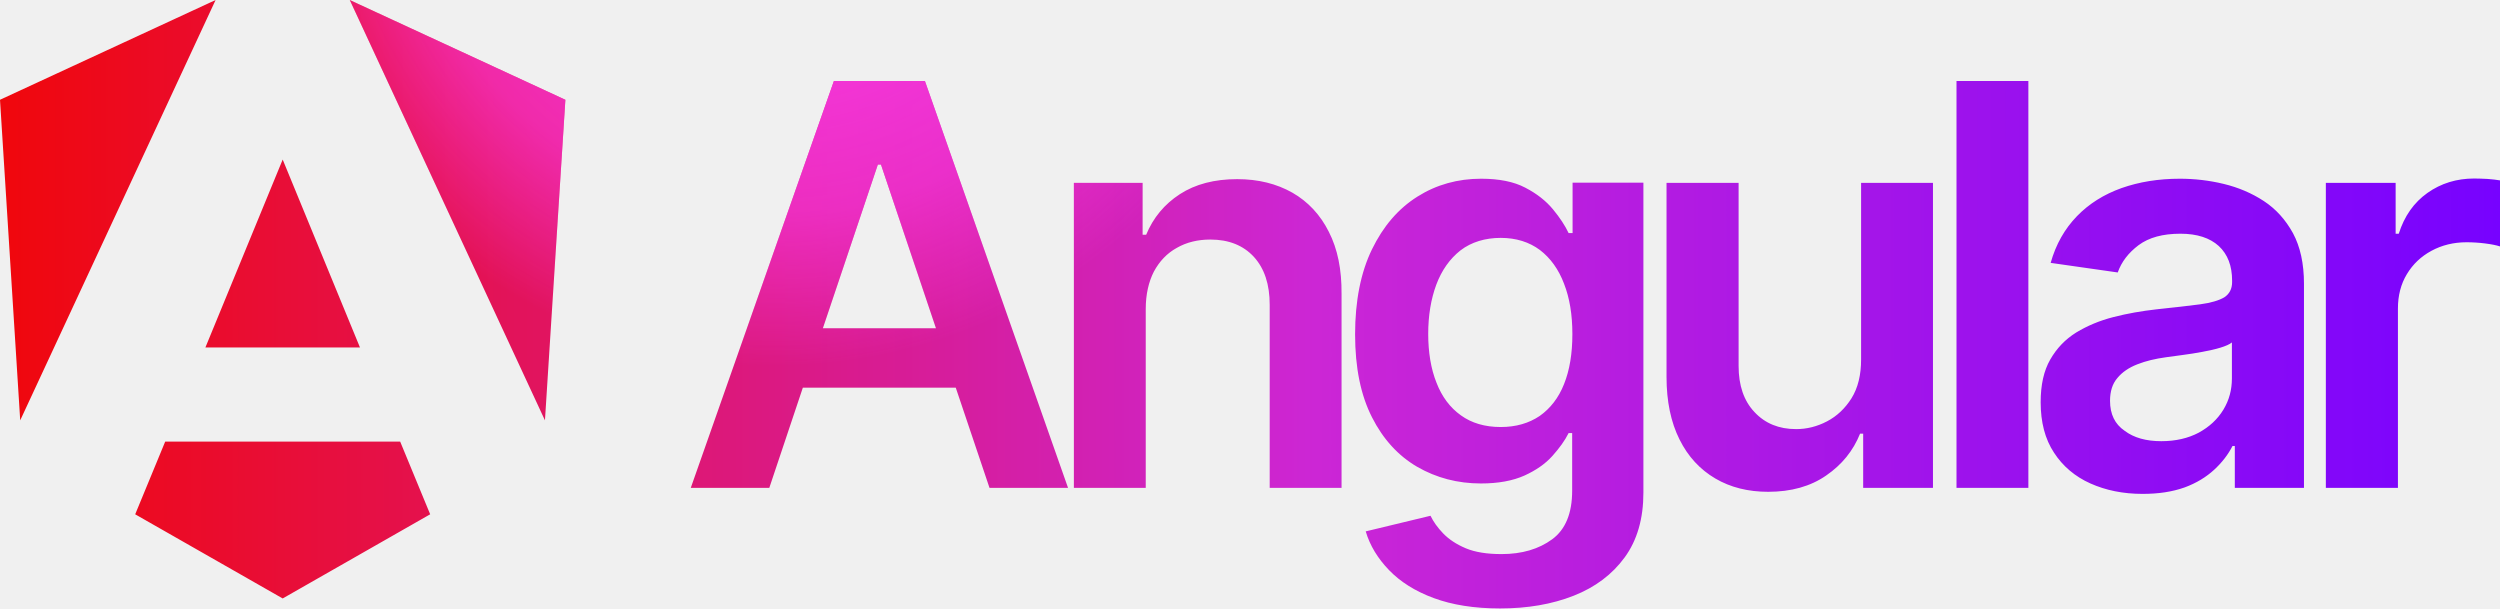
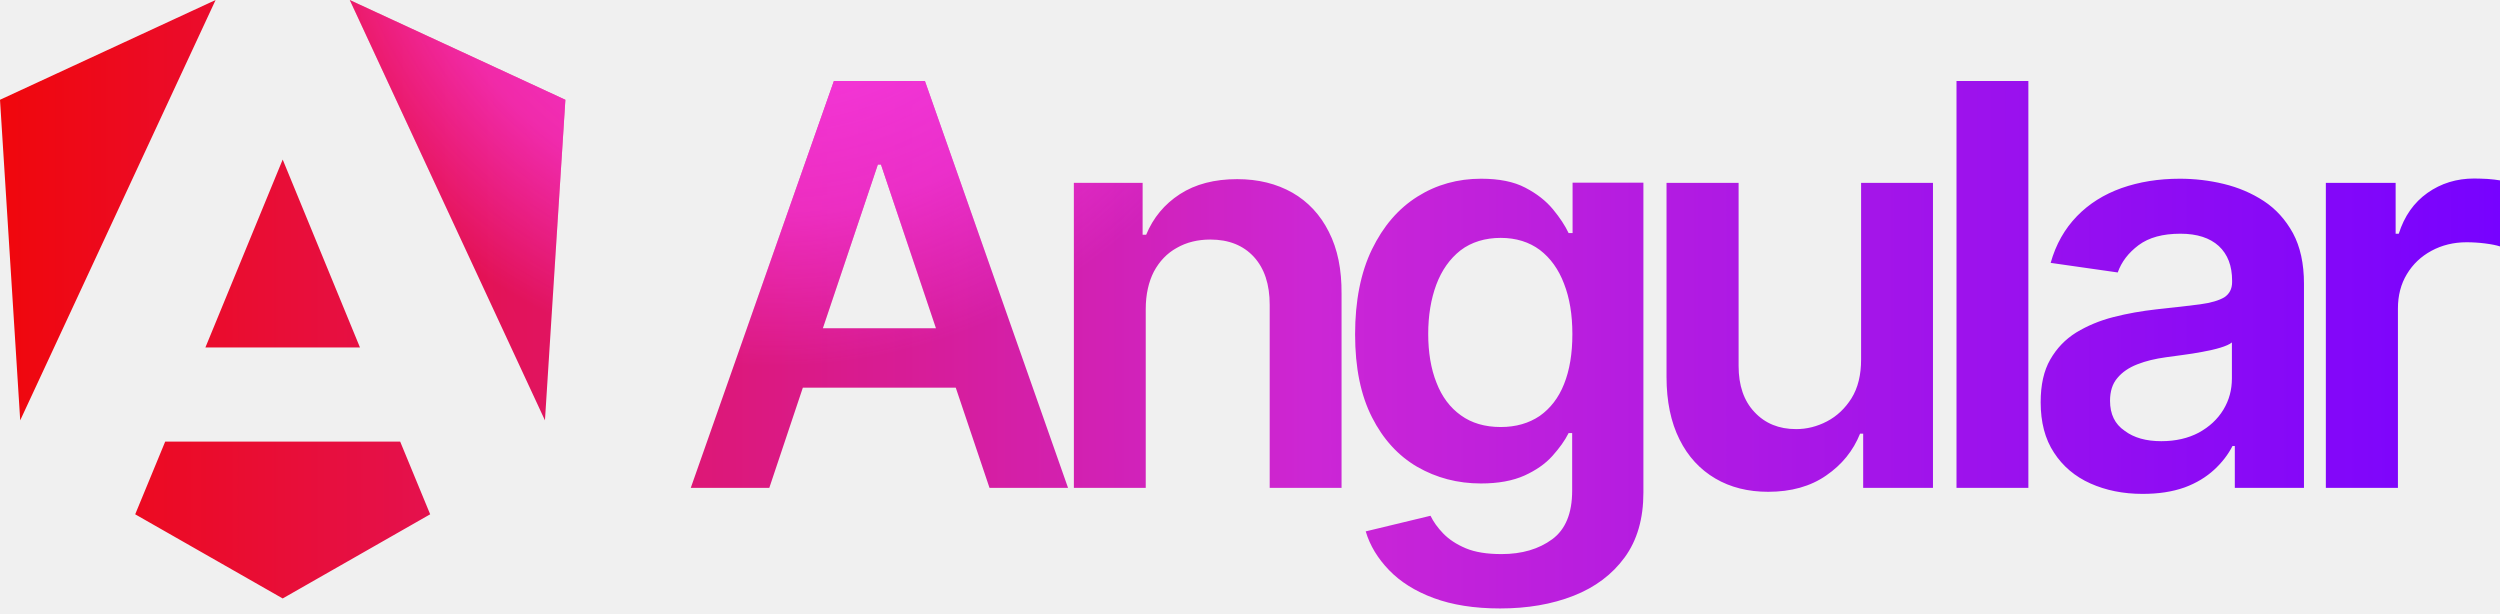
- <svg xmlns="http://www.w3.org/2000/svg" viewBox="0 0 982 239" fill="none" class="angular-logo">
-   <g clip-path="url(#a)">
-     <path fill="url(#b)" d="M388.676 191.625h30.849L363.31 31.828h-35.758l-56.215 159.797h30.848l13.174-39.356h60.061l13.256 39.356Zm-65.461-62.675 21.602-64.311h1.227l21.602 64.311h-44.431Zm126.831-7.527v70.202h-28.23V71.839h27.002v20.374h1.392c2.782-6.71 7.2-12.028 13.255-15.956 6.056-3.927 13.584-5.89 22.503-5.89 8.264 0 15.465 1.8 21.684 5.318 6.137 3.518 10.964 8.673 14.319 15.382 3.437 6.71 5.074 14.81 4.992 24.383v76.175h-28.23v-71.92c0-8.019-2.046-14.237-6.219-18.819-4.173-4.5-9.819-6.791-17.102-6.791-4.91 0-9.328 1.063-13.174 3.272-3.846 2.128-6.792 5.237-9.001 9.328-2.046 4.009-3.191 8.918-3.191 14.728ZM589.233 239c-10.147 0-18.82-1.391-26.103-4.091-7.282-2.7-13.092-6.382-17.511-10.964-4.418-4.582-7.528-9.655-9.164-15.219l25.448-6.136c1.145 2.372 2.782 4.663 4.991 6.954 2.209 2.291 5.155 4.255 8.837 5.81 3.683 1.554 8.428 2.291 14.074 2.291 8.019 0 14.647-1.964 19.884-5.81 5.237-3.845 7.856-10.227 7.856-19.064v-22.665h-1.391c-1.473 2.946-3.601 5.892-6.383 9.001-2.782 3.109-6.464 5.645-10.965 7.691-4.582 2.046-10.228 3.109-17.101 3.109-9.165 0-17.511-2.209-25.039-6.545-7.446-4.337-13.42-10.883-17.757-19.474-4.418-8.673-6.628-19.473-6.628-32.565 0-13.091 2.21-24.301 6.628-33.383 4.419-9.082 10.311-15.955 17.839-20.7 7.528-4.746 15.874-7.037 25.039-7.037 7.037 0 12.846 1.145 17.347 3.518 4.582 2.373 8.182 5.236 10.883 8.51 2.7 3.272 4.746 6.382 6.137 9.327h1.554v-19.8h27.821v121.749c0 10.228-2.454 18.737-7.364 25.447-4.91 6.709-11.538 11.7-20.048 15.055-8.509 3.355-18.165 4.991-28.884 4.991Zm.245-71.266c5.974 0 11.047-1.473 15.302-4.337 4.173-2.945 7.446-7.118 9.573-12.519 2.21-5.482 3.274-12.027 3.274-19.637 0-7.609-1.064-14.155-3.274-19.8-2.127-5.646-5.318-10.064-9.491-13.255-4.174-3.11-9.329-4.746-15.384-4.746s-11.537 1.636-15.792 4.91c-4.173 3.272-7.365 7.772-9.492 13.418-2.128 5.727-3.191 12.191-3.191 19.392 0 7.2 1.063 13.745 3.273 19.228 2.127 5.482 5.318 9.736 9.573 12.764 4.174 3.027 9.41 4.582 15.629 4.582Zm141.56-26.51V71.839h28.23v119.786h-27.412v-21.273h-1.227c-2.7 6.709-7.119 12.191-13.338 16.446-6.137 4.255-13.747 6.382-22.748 6.382-7.855 0-14.81-1.718-20.783-5.237-5.974-3.518-10.72-8.591-14.075-15.382-3.355-6.709-5.073-14.891-5.073-24.464V71.839h28.312v71.921c0 7.609 2.046 13.664 6.219 18.083 4.173 4.5 9.655 6.709 16.365 6.709 4.173 0 8.183-.982 12.111-3.028 3.927-2.045 7.118-5.072 9.655-9.082 2.537-4.091 3.764-9.164 3.764-15.218Zm65.707-109.395v159.796h-28.23V31.828h28.23Zm44.841 162.169c-7.61 0-14.402-1.391-20.457-4.091-6.055-2.7-10.883-6.791-14.32-12.109-3.518-5.319-5.237-11.946-5.237-19.801 0-6.791 1.228-12.355 3.765-16.773 2.536-4.419 5.891-7.937 10.228-10.637 4.337-2.618 9.164-4.664 14.647-6.055 5.4-1.391 11.046-2.373 16.856-3.027 7.037-.737 12.683-1.391 17.102-1.964 4.337-.573 7.528-1.555 9.574-2.782 1.963-1.309 3.027-3.273 3.027-5.973v-.491c0-5.891-1.718-10.391-5.237-13.664-3.518-3.191-8.51-4.828-15.056-4.828-6.955 0-12.356 1.473-16.447 4.5-4.009 3.028-6.71 6.546-8.183 10.719l-26.348-3.764c2.046-7.282 5.483-13.336 10.31-18.328 4.746-4.909 10.638-8.59 17.511-11.045 6.955-2.455 14.565-3.682 22.912-3.682 5.809 0 11.537.654 17.265 2.045s10.965 3.6 15.711 6.71c4.746 3.109 8.51 7.282 11.455 12.6 2.864 5.318 4.337 11.946 4.337 19.883v80.184h-27.166v-16.446h-.9c-1.719 3.355-4.092 6.464-7.201 9.328-3.109 2.864-6.955 5.237-11.619 6.955-4.828 1.718-10.229 2.536-16.529 2.536Zm7.364-20.701c5.646 0 10.556-1.145 14.729-3.354 4.173-2.291 7.364-5.237 9.655-9.001 2.292-3.763 3.355-7.854 3.355-12.273v-14.155c-.9.737-2.373 1.391-4.5 2.046-2.128.654-4.419 1.145-7.037 1.636-2.619.491-5.155.9-7.692 1.227-2.537.328-4.746.655-6.628.901-4.173.572-8.019 1.472-11.292 2.781-3.355 1.31-5.973 3.11-7.855 5.401-1.964 2.291-2.864 5.318-2.864 8.918 0 5.237 1.882 9.164 5.728 11.782 3.682 2.782 8.51 4.091 14.401 4.091Zm64.643 18.328V71.839h27.412v19.965h1.227c2.21-6.955 5.974-12.274 11.292-16.038 5.319-3.763 11.456-5.645 18.329-5.645 1.555 0 3.355.082 5.237.163 1.964.164 3.601.328 4.91.573v25.938c-1.227-.41-3.109-.819-5.646-1.146a58.814 58.814 0 0 0-7.446-.49c-5.155 0-9.738 1.145-13.829 3.354-4.091 2.209-7.282 5.236-9.655 9.164-2.373 3.927-3.519 8.427-3.519 13.5v70.448h-28.312ZM222.077 39.192l-8.019 125.923L137.387 0l84.69 39.192Zm-53.105 162.825-57.933 33.056-57.934-33.056 11.783-28.556h92.301l11.783 28.556ZM111.039 62.675l30.357 73.803H80.681l30.358-73.803ZM7.937 165.115 0 39.192 84.69 0 7.937 165.115Z" />
-     <path fill="url(#c)" d="M388.676 191.625h30.849L363.31 31.828h-35.758l-56.215 159.797h30.848l13.174-39.356h60.061l13.256 39.356Zm-65.461-62.675 21.602-64.311h1.227l21.602 64.311h-44.431Zm126.831-7.527v70.202h-28.23V71.839h27.002v20.374h1.392c2.782-6.71 7.2-12.028 13.255-15.956 6.056-3.927 13.584-5.89 22.503-5.89 8.264 0 15.465 1.8 21.684 5.318 6.137 3.518 10.964 8.673 14.319 15.382 3.437 6.71 5.074 14.81 4.992 24.383v76.175h-28.23v-71.92c0-8.019-2.046-14.237-6.219-18.819-4.173-4.5-9.819-6.791-17.102-6.791-4.91 0-9.328 1.063-13.174 3.272-3.846 2.128-6.792 5.237-9.001 9.328-2.046 4.009-3.191 8.918-3.191 14.728ZM589.233 239c-10.147 0-18.82-1.391-26.103-4.091-7.282-2.7-13.092-6.382-17.511-10.964-4.418-4.582-7.528-9.655-9.164-15.219l25.448-6.136c1.145 2.372 2.782 4.663 4.991 6.954 2.209 2.291 5.155 4.255 8.837 5.81 3.683 1.554 8.428 2.291 14.074 2.291 8.019 0 14.647-1.964 19.884-5.81 5.237-3.845 7.856-10.227 7.856-19.064v-22.665h-1.391c-1.473 2.946-3.601 5.892-6.383 9.001-2.782 3.109-6.464 5.645-10.965 7.691-4.582 2.046-10.228 3.109-17.101 3.109-9.165 0-17.511-2.209-25.039-6.545-7.446-4.337-13.42-10.883-17.757-19.474-4.418-8.673-6.628-19.473-6.628-32.565 0-13.091 2.21-24.301 6.628-33.383 4.419-9.082 10.311-15.955 17.839-20.7 7.528-4.746 15.874-7.037 25.039-7.037 7.037 0 12.846 1.145 17.347 3.518 4.582 2.373 8.182 5.236 10.883 8.51 2.7 3.272 4.746 6.382 6.137 9.327h1.554v-19.8h27.821v121.749c0 10.228-2.454 18.737-7.364 25.447-4.91 6.709-11.538 11.7-20.048 15.055-8.509 3.355-18.165 4.991-28.884 4.991Zm.245-71.266c5.974 0 11.047-1.473 15.302-4.337 4.173-2.945 7.446-7.118 9.573-12.519 2.21-5.482 3.274-12.027 3.274-19.637 0-7.609-1.064-14.155-3.274-19.8-2.127-5.646-5.318-10.064-9.491-13.255-4.174-3.11-9.329-4.746-15.384-4.746s-11.537 1.636-15.792 4.91c-4.173 3.272-7.365 7.772-9.492 13.418-2.128 5.727-3.191 12.191-3.191 19.392 0 7.2 1.063 13.745 3.273 19.228 2.127 5.482 5.318 9.736 9.573 12.764 4.174 3.027 9.41 4.582 15.629 4.582Zm141.56-26.51V71.839h28.23v119.786h-27.412v-21.273h-1.227c-2.7 6.709-7.119 12.191-13.338 16.446-6.137 4.255-13.747 6.382-22.748 6.382-7.855 0-14.81-1.718-20.783-5.237-5.974-3.518-10.72-8.591-14.075-15.382-3.355-6.709-5.073-14.891-5.073-24.464V71.839h28.312v71.921c0 7.609 2.046 13.664 6.219 18.083 4.173 4.5 9.655 6.709 16.365 6.709 4.173 0 8.183-.982 12.111-3.028 3.927-2.045 7.118-5.072 9.655-9.082 2.537-4.091 3.764-9.164 3.764-15.218Zm65.707-109.395v159.796h-28.23V31.828h28.23Zm44.841 162.169c-7.61 0-14.402-1.391-20.457-4.091-6.055-2.7-10.883-6.791-14.32-12.109-3.518-5.319-5.237-11.946-5.237-19.801 0-6.791 1.228-12.355 3.765-16.773 2.536-4.419 5.891-7.937 10.228-10.637 4.337-2.618 9.164-4.664 14.647-6.055 5.4-1.391 11.046-2.373 16.856-3.027 7.037-.737 12.683-1.391 17.102-1.964 4.337-.573 7.528-1.555 9.574-2.782 1.963-1.309 3.027-3.273 3.027-5.973v-.491c0-5.891-1.718-10.391-5.237-13.664-3.518-3.191-8.51-4.828-15.056-4.828-6.955 0-12.356 1.473-16.447 4.5-4.009 3.028-6.71 6.546-8.183 10.719l-26.348-3.764c2.046-7.282 5.483-13.336 10.31-18.328 4.746-4.909 10.638-8.59 17.511-11.045 6.955-2.455 14.565-3.682 22.912-3.682 5.809 0 11.537.654 17.265 2.045s10.965 3.6 15.711 6.71c4.746 3.109 8.51 7.282 11.455 12.6 2.864 5.318 4.337 11.946 4.337 19.883v80.184h-27.166v-16.446h-.9c-1.719 3.355-4.092 6.464-7.201 9.328-3.109 2.864-6.955 5.237-11.619 6.955-4.828 1.718-10.229 2.536-16.529 2.536Zm7.364-20.701c5.646 0 10.556-1.145 14.729-3.354 4.173-2.291 7.364-5.237 9.655-9.001 2.292-3.763 3.355-7.854 3.355-12.273v-14.155c-.9.737-2.373 1.391-4.5 2.046-2.128.654-4.419 1.145-7.037 1.636-2.619.491-5.155.9-7.692 1.227-2.537.328-4.746.655-6.628.901-4.173.572-8.019 1.472-11.292 2.781-3.355 1.31-5.973 3.11-7.855 5.401-1.964 2.291-2.864 5.318-2.864 8.918 0 5.237 1.882 9.164 5.728 11.782 3.682 2.782 8.51 4.091 14.401 4.091Zm64.643 18.328V71.839h27.412v19.965h1.227c2.21-6.955 5.974-12.274 11.292-16.038 5.319-3.763 11.456-5.645 18.329-5.645 1.555 0 3.355.082 5.237.163 1.964.164 3.601.328 4.91.573v25.938c-1.227-.41-3.109-.819-5.646-1.146a58.814 58.814 0 0 0-7.446-.49c-5.155 0-9.738 1.145-13.829 3.354-4.091 2.209-7.282 5.236-9.655 9.164-2.373 3.927-3.519 8.427-3.519 13.5v70.448h-28.312ZM222.077 39.192l-8.019 125.923L137.387 0l84.69 39.192Zm-53.105 162.825-57.933 33.056-57.934-33.056 11.783-28.556h92.301l11.783 28.556ZM111.039 62.675l30.357 73.803H80.681l30.358-73.803ZM7.937 165.115 0 39.192 84.69 0 7.937 165.115Z" />
+ <svg xmlns="http://www.w3.org/2000/svg" _ngcontent-ng-c1038406724="" fill="none" viewBox="0 0 982 241" style="width: max(calc(700 * min(100vw, 2560px) / 1470), 350px); height: auto;">
+   <g _ngcontent-ng-c1038406724="" clip-path="url(#wordmark_a)">
+     <path _ngcontent-ng-c1038406724="" fill="url(#wordmark_b)" d="M388.676 191.625h30.849L363.31 31.828h-35.758l-56.215 159.797h30.848l13.174-39.356h60.061l13.256 39.356Zm-65.461-62.675 21.602-64.311h1.227l21.603 64.311h-44.432Zm126.831-7.527v70.202h-28.23V71.839h27.002v20.374h1.392c2.782-6.71 7.2-12.028 13.255-15.956 6.056-3.927 13.584-5.89 22.503-5.89 8.264 0 15.465 1.8 21.684 5.318 6.137 3.518 10.964 8.673 14.319 15.382 3.437 6.71 5.074 14.81 4.992 24.383v76.175h-28.23v-71.92c0-8.019-2.046-14.237-6.219-18.819-4.173-4.5-9.819-6.791-17.102-6.791-4.91 0-9.328 1.063-13.174 3.272-3.846 2.128-6.792 5.237-9.001 9.328-2.046 4.009-3.191 8.918-3.191 14.728ZM589.233 239c-10.147 0-18.82-1.391-26.103-4.091-7.282-2.7-13.092-6.382-17.511-10.964-4.418-4.582-7.528-9.655-9.164-15.219l25.448-6.136c1.145 2.372 2.782 4.663 4.991 6.954 2.209 2.291 5.155 4.255 8.837 5.81 3.683 1.554 8.428 2.291 14.074 2.291 8.019 0 14.647-1.964 19.884-5.81 5.237-3.845 7.856-10.227 7.856-19.064v-22.665h-1.391c-1.473 2.946-3.601 5.892-6.383 9.001-2.782 3.109-6.464 5.645-10.965 7.691-4.582 2.046-10.228 3.109-17.101 3.109-9.165 0-17.511-2.209-25.039-6.545-7.446-4.337-13.42-10.883-17.757-19.474-4.418-8.673-6.628-19.473-6.628-32.565 0-13.091 2.21-24.301 6.628-33.383 4.419-9.082 10.311-15.955 17.839-20.7 7.528-4.746 15.874-7.037 25.038-7.037 7.038 0 12.847 1.145 17.348 3.518 4.582 2.373 8.182 5.236 10.883 8.51 2.7 3.272 4.746 6.382 6.137 9.327h1.554v-19.8h27.821v121.749c0 10.228-2.454 18.737-7.364 25.447-4.91 6.709-11.538 11.7-20.048 15.055-8.509 3.355-18.165 4.991-28.884 4.991Zm.245-71.266c5.974 0 11.047-1.473 15.302-4.337 4.173-2.945 7.446-7.118 9.573-12.519 2.21-5.482 3.274-12.027 3.274-19.637 0-7.609-1.064-14.155-3.274-19.8-2.127-5.646-5.318-10.064-9.491-13.255-4.174-3.11-9.329-4.746-15.384-4.746s-11.537 1.636-15.792 4.91c-4.173 3.272-7.365 7.772-9.492 13.418-2.128 5.727-3.191 12.191-3.191 19.392 0 7.2 1.063 13.746 3.273 19.228 2.127 5.482 5.318 9.736 9.573 12.764 4.174 3.027 9.41 4.582 15.629 4.582Zm141.56-26.51V71.839h28.23v119.786h-27.412v-21.273h-1.227c-2.7 6.709-7.119 12.191-13.338 16.446-6.137 4.255-13.747 6.382-22.748 6.382-7.855 0-14.81-1.718-20.783-5.237-5.974-3.518-10.72-8.591-14.075-15.382-3.355-6.709-5.073-14.891-5.073-24.464V71.839h28.312v71.921c0 7.609 2.046 13.664 6.219 18.083 4.173 4.5 9.655 6.709 16.365 6.709 4.173 0 8.183-.982 12.111-3.028 3.927-2.045 7.118-5.072 9.655-9.082 2.537-4.091 3.764-9.164 3.764-15.218Zm65.707-109.395v159.796h-28.23V31.828h28.23Zm44.841 162.169c-7.61 0-14.402-1.391-20.457-4.091-6.055-2.7-10.883-6.791-14.32-12.109-3.518-5.319-5.237-11.946-5.237-19.801 0-6.791 1.228-12.355 3.765-16.773 2.536-4.419 5.891-7.937 10.228-10.637 4.337-2.619 9.164-4.664 14.647-6.055 5.4-1.391 11.046-2.373 16.856-3.027 7.037-.737 12.683-1.391 17.102-1.964 4.337-.573 7.528-1.555 9.574-2.782 1.963-1.309 3.027-3.273 3.027-5.973v-.491c0-5.891-1.718-10.391-5.237-13.664-3.518-3.191-8.51-4.828-15.056-4.828-6.955 0-12.356 1.473-16.447 4.5-4.01 3.028-6.71 6.546-8.183 10.719l-26.348-3.764c2.046-7.282 5.483-13.336 10.31-18.328 4.746-4.909 10.638-8.59 17.511-11.045 6.955-2.455 14.565-3.682 22.912-3.682 5.809 0 11.537.654 17.265 2.045s10.965 3.6 15.711 6.71c4.746 3.109 8.51 7.282 11.455 12.6 2.864 5.318 4.337 11.946 4.337 19.883v80.184h-27.166v-16.446h-.9c-1.719 3.355-4.091 6.464-7.201 9.328-3.109 2.864-6.955 5.237-11.619 6.955-4.828 1.718-10.229 2.536-16.529 2.536Zm7.364-20.701c5.646 0 10.556-1.145 14.729-3.354 4.173-2.291 7.364-5.237 9.655-9.001 2.292-3.763 3.355-7.854 3.355-12.273v-14.155c-.9.737-2.373 1.391-4.5 2.046-2.128.654-4.419 1.145-7.037 1.636-2.619.491-5.155.9-7.692 1.227-2.537.328-4.746.655-6.628.901-4.173.572-8.019 1.472-11.292 2.781-3.355 1.31-5.973 3.11-7.855 5.401-1.964 2.291-2.864 5.318-2.864 8.918 0 5.237 1.882 9.164 5.728 11.782 3.682 2.782 8.51 4.091 14.401 4.091Zm64.643 18.328V71.839h27.412v19.965h1.227c2.21-6.955 5.974-12.274 11.292-16.038 5.319-3.763 11.456-5.645 18.329-5.645 1.555 0 3.355.082 5.237.163 1.964.164 3.601.328 4.91.573v25.938c-1.227-.41-3.109-.819-5.646-1.146a58.815 58.815 0 0 0-7.446-.49c-5.155 0-9.738 1.145-13.829 3.354-4.091 2.209-7.282 5.236-9.655 9.164-2.373 3.927-3.519 8.427-3.519 13.5v70.448h-28.312ZM222.077 39.192l-8.019 125.923L137.387 0l84.69 39.192Zm-53.105 162.825-57.933 33.056-57.934-33.056 11.783-28.556h92.301l11.783 28.556ZM111.039 62.675l30.357 73.803H80.681l30.358-73.803ZM7.937 165.115 0 39.192 84.69 0 7.937 165.115Z">
+     </path>
+     <path _ngcontent-ng-c1038406724="" fill="url(#wordmark_c)" d="M388.676 191.625h30.849L363.31 31.828h-35.758l-56.215 159.797h30.848l13.174-39.356h60.061l13.256 39.356Zm-65.461-62.675 21.602-64.311h1.227l21.603 64.311h-44.432Zm126.831-7.527v70.202h-28.23V71.839h27.002v20.374h1.392c2.782-6.71 7.2-12.028 13.255-15.956 6.056-3.927 13.584-5.89 22.503-5.89 8.264 0 15.465 1.8 21.684 5.318 6.137 3.518 10.964 8.673 14.319 15.382 3.437 6.71 5.074 14.81 4.992 24.383v76.175h-28.23v-71.92c0-8.019-2.046-14.237-6.219-18.819-4.173-4.5-9.819-6.791-17.102-6.791-4.91 0-9.328 1.063-13.174 3.272-3.846 2.128-6.792 5.237-9.001 9.328-2.046 4.009-3.191 8.918-3.191 14.728ZM589.233 239c-10.147 0-18.82-1.391-26.103-4.091-7.282-2.7-13.092-6.382-17.511-10.964-4.418-4.582-7.528-9.655-9.164-15.219l25.448-6.136c1.145 2.372 2.782 4.663 4.991 6.954 2.209 2.291 5.155 4.255 8.837 5.81 3.683 1.554 8.428 2.291 14.074 2.291 8.019 0 14.647-1.964 19.884-5.81 5.237-3.845 7.856-10.227 7.856-19.064v-22.665h-1.391c-1.473 2.946-3.601 5.892-6.383 9.001-2.782 3.109-6.464 5.645-10.965 7.691-4.582 2.046-10.228 3.109-17.101 3.109-9.165 0-17.511-2.209-25.039-6.545-7.446-4.337-13.42-10.883-17.757-19.474-4.418-8.673-6.628-19.473-6.628-32.565 0-13.091 2.21-24.301 6.628-33.383 4.419-9.082 10.311-15.955 17.839-20.7 7.528-4.746 15.874-7.037 25.038-7.037 7.038 0 12.847 1.145 17.348 3.518 4.582 2.373 8.182 5.236 10.883 8.51 2.7 3.272 4.746 6.382 6.137 9.327h1.554v-19.8h27.821v121.749c0 10.228-2.454 18.737-7.364 25.447-4.91 6.709-11.538 11.7-20.048 15.055-8.509 3.355-18.165 4.991-28.884 4.991Zm.245-71.266c5.974 0 11.047-1.473 15.302-4.337 4.173-2.945 7.446-7.118 9.573-12.519 2.21-5.482 3.274-12.027 3.274-19.637 0-7.609-1.064-14.155-3.274-19.8-2.127-5.646-5.318-10.064-9.491-13.255-4.174-3.11-9.329-4.746-15.384-4.746s-11.537 1.636-15.792 4.91c-4.173 3.272-7.365 7.772-9.492 13.418-2.128 5.727-3.191 12.191-3.191 19.392 0 7.2 1.063 13.746 3.273 19.228 2.127 5.482 5.318 9.736 9.573 12.764 4.174 3.027 9.41 4.582 15.629 4.582Zm141.56-26.51V71.839h28.23v119.786h-27.412v-21.273h-1.227c-2.7 6.709-7.119 12.191-13.338 16.446-6.137 4.255-13.747 6.382-22.748 6.382-7.855 0-14.81-1.718-20.783-5.237-5.974-3.518-10.72-8.591-14.075-15.382-3.355-6.709-5.073-14.891-5.073-24.464V71.839h28.312v71.921c0 7.609 2.046 13.664 6.219 18.083 4.173 4.5 9.655 6.709 16.365 6.709 4.173 0 8.183-.982 12.111-3.028 3.927-2.045 7.118-5.072 9.655-9.082 2.537-4.091 3.764-9.164 3.764-15.218Zm65.707-109.395v159.796h-28.23V31.828h28.23Zm44.841 162.169c-7.61 0-14.402-1.391-20.457-4.091-6.055-2.7-10.883-6.791-14.32-12.109-3.518-5.319-5.237-11.946-5.237-19.801 0-6.791 1.228-12.355 3.765-16.773 2.536-4.419 5.891-7.937 10.228-10.637 4.337-2.619 9.164-4.664 14.647-6.055 5.4-1.391 11.046-2.373 16.856-3.027 7.037-.737 12.683-1.391 17.102-1.964 4.337-.573 7.528-1.555 9.574-2.782 1.963-1.309 3.027-3.273 3.027-5.973v-.491c0-5.891-1.718-10.391-5.237-13.664-3.518-3.191-8.51-4.828-15.056-4.828-6.955 0-12.356 1.473-16.447 4.5-4.01 3.028-6.71 6.546-8.183 10.719l-26.348-3.764c2.046-7.282 5.483-13.336 10.31-18.328 4.746-4.909 10.638-8.59 17.511-11.045 6.955-2.455 14.565-3.682 22.912-3.682 5.809 0 11.537.654 17.265 2.045s10.965 3.6 15.711 6.71c4.746 3.109 8.51 7.282 11.455 12.6 2.864 5.318 4.337 11.946 4.337 19.883v80.184h-27.166v-16.446h-.9c-1.719 3.355-4.091 6.464-7.201 9.328-3.109 2.864-6.955 5.237-11.619 6.955-4.828 1.718-10.229 2.536-16.529 2.536Zm7.364-20.701c5.646 0 10.556-1.145 14.729-3.354 4.173-2.291 7.364-5.237 9.655-9.001 2.292-3.763 3.355-7.854 3.355-12.273v-14.155c-.9.737-2.373 1.391-4.5 2.046-2.128.654-4.419 1.145-7.037 1.636-2.619.491-5.155.9-7.692 1.227-2.537.328-4.746.655-6.628.901-4.173.572-8.019 1.472-11.292 2.781-3.355 1.31-5.973 3.11-7.855 5.401-1.964 2.291-2.864 5.318-2.864 8.918 0 5.237 1.882 9.164 5.728 11.782 3.682 2.782 8.51 4.091 14.401 4.091Zm64.643 18.328V71.839h27.412v19.965h1.227c2.21-6.955 5.974-12.274 11.292-16.038 5.319-3.763 11.456-5.645 18.329-5.645 1.555 0 3.355.082 5.237.163 1.964.164 3.601.328 4.91.573v25.938c-1.227-.41-3.109-.819-5.646-1.146a58.815 58.815 0 0 0-7.446-.49c-5.155 0-9.738 1.145-13.829 3.354-4.091 2.209-7.282 5.236-9.655 9.164-2.373 3.927-3.519 8.427-3.519 13.5v70.448h-28.312ZM222.077 39.192l-8.019 125.923L137.387 0l84.69 39.192Zm-53.105 162.825-57.933 33.056-57.934-33.056 11.783-28.556h92.301l11.783 28.556ZM111.039 62.675l30.357 73.803H80.681l30.358-73.803ZM7.937 165.115 0 39.192 84.69 0 7.937 165.115Z">
+     </path>
  </g>
-   <defs>
-     <radialGradient id="c" cx="0" cy="0" r="1" gradientTransform="rotate(118.122 171.182 60.81) scale(205.794)" gradientUnits="userSpaceOnUse">
-       <stop stop-color="#FF41F8" />
-       <stop offset=".707" stop-color="#FF41F8" stop-opacity=".5" />
-       <stop offset="1" stop-color="#FF41F8" stop-opacity="0" />
+   <defs _ngcontent-ng-c1038406724="">
+     <radialGradient _ngcontent-ng-c1038406724="" id="wordmark_c" cx="0" cy="0" r="1" gradientTransform="rotate(118.122 171.182 60.81) scale(205.794)" gradientUnits="userSpaceOnUse">
+       <stop _ngcontent-ng-c1038406724="" stop-color="#FF41F8" />
+       <stop _ngcontent-ng-c1038406724="" offset=".707" stop-color="#FF41F8" stop-opacity=".5" />
+       <stop _ngcontent-ng-c1038406724="" offset="1" stop-color="#FF41F8" stop-opacity="0" />
    </radialGradient>
-     <linearGradient id="b" x1="0" x2="982" y1="192" y2="192" gradientUnits="userSpaceOnUse">
-       <stop stop-color="#F0060B" />
-       <stop offset="0" stop-color="#F0070C" />
-       <stop offset=".526" stop-color="#CC26D5" />
-       <stop offset="1" stop-color="#7702FF" />
+     <linearGradient _ngcontent-ng-c1038406724="" id="wordmark_b" x1="0" x2="982" y1="192" y2="192" gradientUnits="userSpaceOnUse">
+       <stop _ngcontent-ng-c1038406724="" stop-color="#F0060B" />
+       <stop _ngcontent-ng-c1038406724="" offset="0" stop-color="#F0070C" />
+       <stop _ngcontent-ng-c1038406724="" offset=".526" stop-color="#CC26D5" />
+       <stop _ngcontent-ng-c1038406724="" offset="1" stop-color="#7702FF" />
    </linearGradient>
-     <clipPath id="a">
-       <path fill="#fff" d="M0 0h982v239H0z" />
+     <clipPath _ngcontent-ng-c1038406724="" id="wordmark_a">
+       <path _ngcontent-ng-c1038406724="" fill="#fff" d="M0 0h982v239H0z" />
    </clipPath>
  </defs>
</svg>
